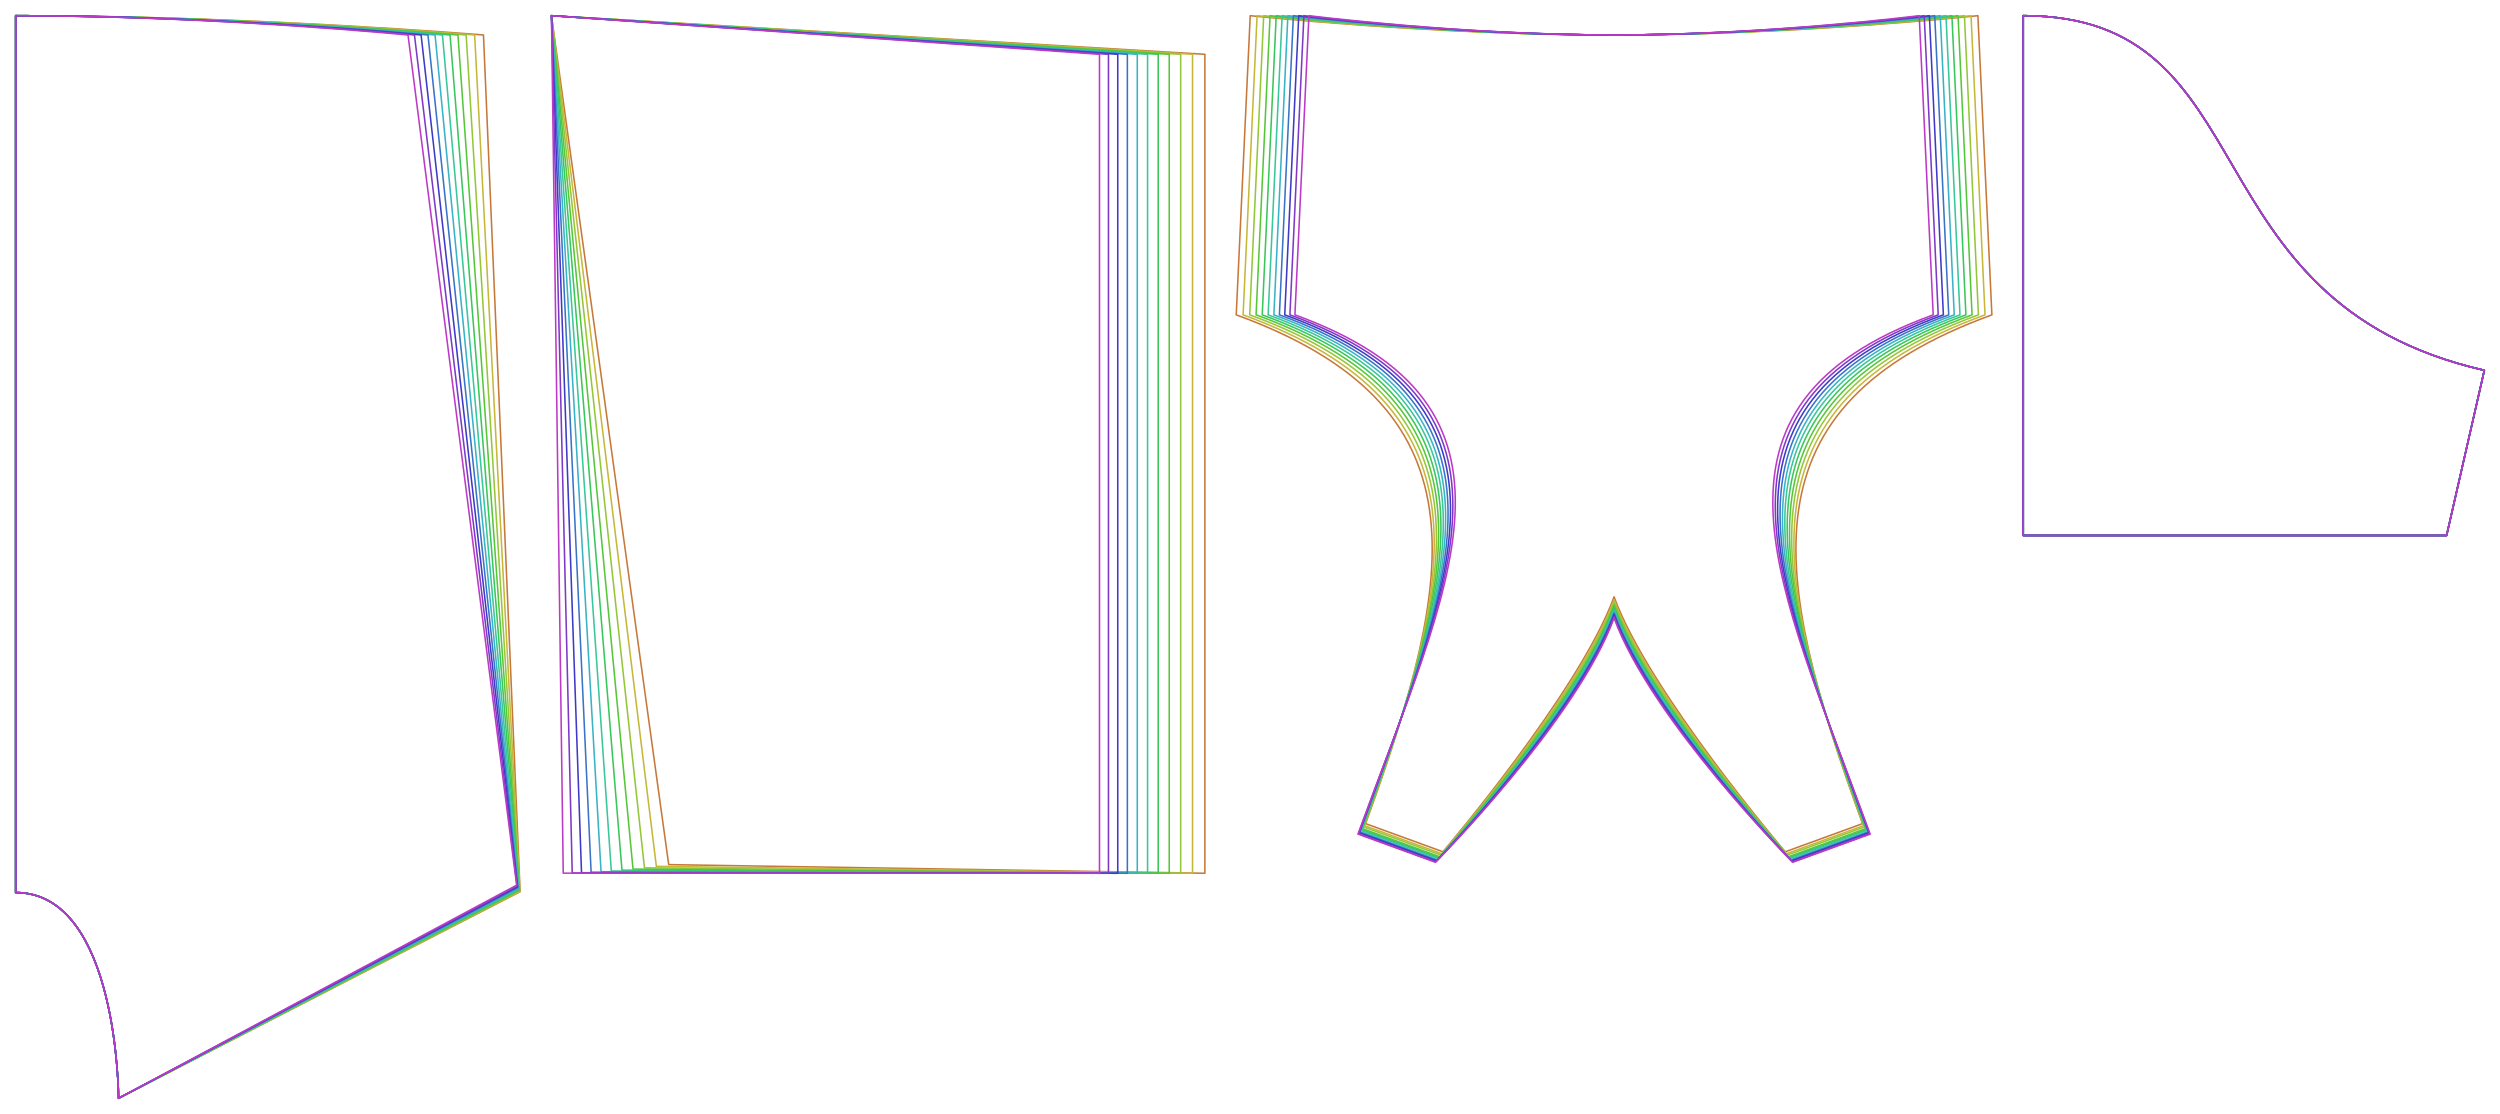
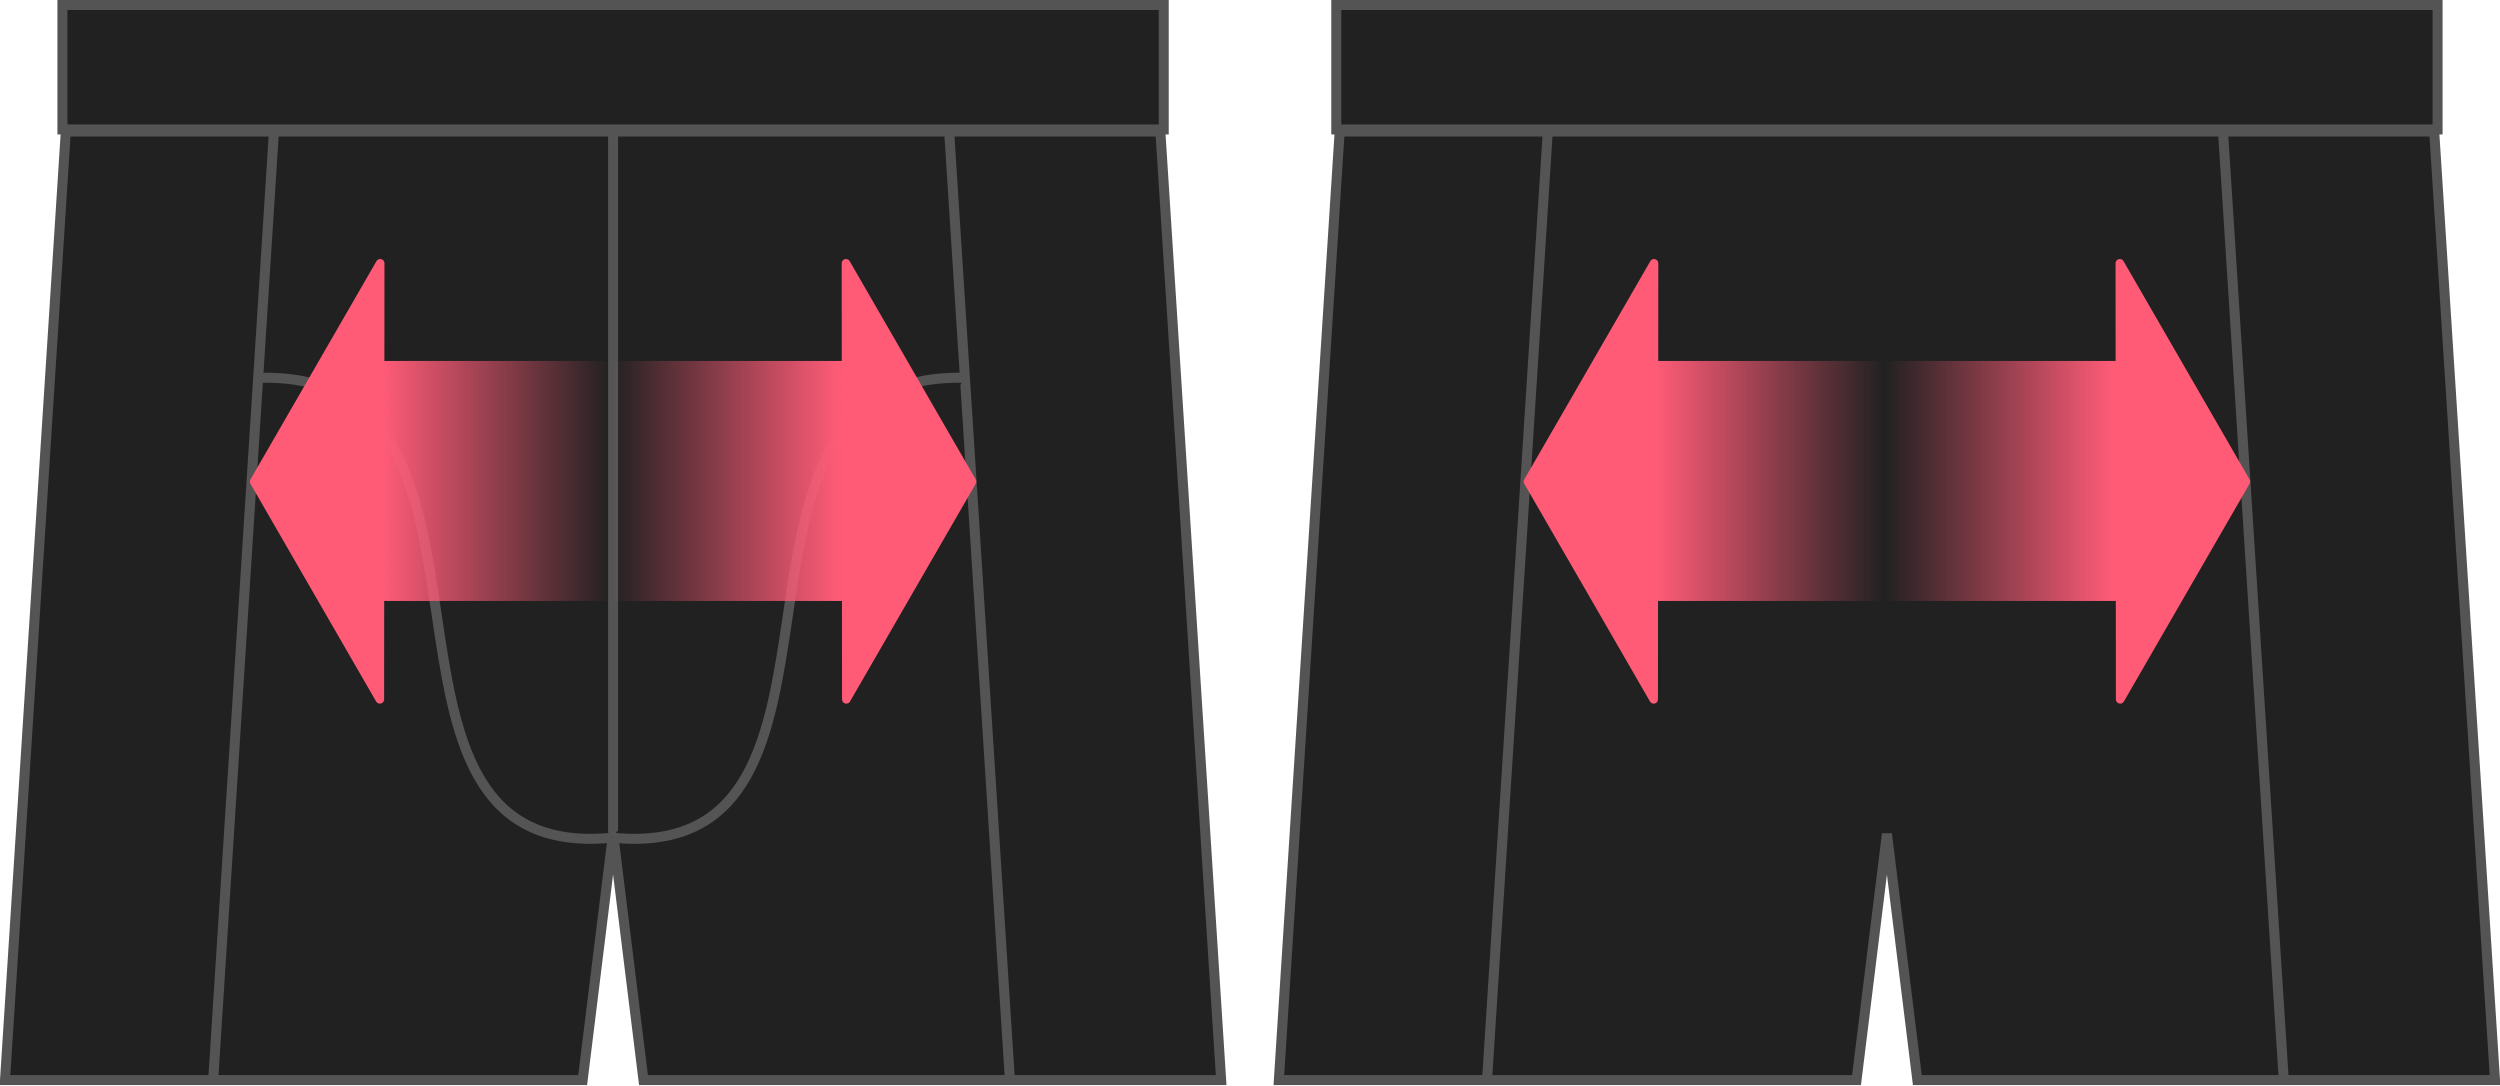
- <svg xmlns="http://www.w3.org/2000/svg" width="2824.785" height="1258.675" viewbox="0 0 2824.785 1258.675">
-   <style type="text/css">
-     
-     path { fill: none; stroke: #000000; stroke-opacity:1; stroke-width: 0.5; stroke-miterlimit:4; stroke-dashoffset:0; stroke-linecap:round; stroke-linejoin:round; }
-     path.hidden { fill: none; stroke: none; }
- </style>
-   <g id="patternScaleContainer" transform=" scale(3.543307 ) ">
-     <g id="block" transform=" translate(0 0)  translate(797.217 0) ">
-     </g>
-     <g id="front" transform=" translate(125.485 11.156)  translate(389.218 0) ">
-       <path class="hidden" id="2" d=" M  -120.485,-6.156  L  120.485,-6.156  L  120.485,263.801  L  -120.485,263.801  z " />
-       <path transform="translate( 0, 0 )" style="stroke: hsl(26.9, 55%, 50%);" id="18" d=" M  -120.485,89.25  L  -116.022,-6.156  C  -116.022,-6.156  -58.011,0  0,0  C  58.011,0  116.022,-6.156  116.022,-6.156  L  120.485,89.25  C  40.347,118.418  50.074,171.351  79.242,251.489  L  54.584,260.464  C  54.584,260.464  11.041,209.511  0,179.177  C  -11.041,209.511  -54.584,260.464  -54.584,260.464  L  -79.242,251.489  C  -50.074,171.351  -40.347,118.418  -120.485,89.25  z " />
-       <path transform="translate( 0, 0 )" style="stroke: hsl(53.8, 55%, 50%);" id="38" d=" M  -118.296,89.25  L  -113.833,-6.156  C  -113.833,-6.156  -56.917,0  0,0  C  56.917,0  113.833,-6.156  113.833,-6.156  L  118.296,89.25  C  38.158,118.418  50.443,171.978  79.611,252.116  L  54.953,261.091  C  54.953,261.091  11.158,210.784  0,180.128  C  -11.158,210.784  -54.953,261.091  -54.953,261.091  L  -79.611,252.116  C  -50.443,171.978  -38.158,118.418  -118.296,89.25  z " />
-       <path transform="translate( 0, 0 )" style="stroke: hsl(80.7, 55%, 50%);" id="58" d=" M  -116.188,89.25  L  -111.725,-6.156  C  -111.725,-6.156  -55.863,0  0,0  C  55.863,0  111.725,-6.156  111.725,-6.156  L  116.188,89.25  C  36.05,118.418  50.73,172.397  79.898,252.535  L  55.241,261.51  C  55.241,261.51  11.255,211.839  0,180.917  C  -11.255,211.839  -55.241,261.51  -55.241,261.51  L  -79.898,252.535  C  -50.73,172.397  -36.05,118.418  -116.188,89.25  z " />
-       <path transform="translate( 0, 0 )" style="stroke: hsl(107.6, 55%, 50%);" id="78" d=" M  -114.156,89.25  L  -109.693,-6.156  C  -109.693,-6.156  -54.847,0  0,0  C  54.847,0  109.693,-6.156  109.693,-6.156  L  114.156,89.25  C  34.018,118.418  51.062,172.95  80.23,253.088  L  55.572,262.063  C  55.572,262.063  11.361,212.993  0,181.78  C  -11.361,212.993  -55.572,262.063  -55.572,262.063  L  -80.23,253.088  C  -51.062,172.95  -34.018,118.418  -114.156,89.25  z " />
-       <path transform="translate( 0, 0 )" style="stroke: hsl(134.5, 55%, 50%);" id="98" d=" M  -112.197,89.25  L  -107.734,-6.156  C  -107.734,-6.156  -53.867,0  0,0  C  53.867,0  107.734,-6.156  107.734,-6.156  L  112.197,89.25  C  32.059,118.418  51.3,173.259  80.468,253.397  L  55.811,262.372  C  55.811,262.372  11.444,213.898  0,182.457  C  -11.444,213.898  -55.811,262.372  -55.811,262.372  L  -80.468,253.397  C  -51.3,173.259  -32.059,118.418  -112.197,89.25  z " />
-       <path transform="translate( 0, 0 )" style="stroke: hsl(161.4, 55%, 50%);" id="118" d=" M  -110.307,89.25  L  -105.844,-6.156  C  -105.844,-6.156  -52.922,0  0,0  C  52.922,0  105.844,-6.156  105.844,-6.156  L  110.307,89.25  C  30.169,118.418  51.521,173.531  80.688,253.669  L  56.031,262.643  C  56.031,262.643  11.522,214.747  0,183.092  C  -11.522,214.747  -56.031,262.643  -56.031,262.643  L  -80.688,253.669  C  -51.521,173.531  -30.169,118.418  -110.307,89.25  z " />
-       <path transform="translate( 0, 0 )" style="stroke: hsl(188.3, 55%, 50%);" id="138" d=" M  -108.482,89.25  L  -104.019,-6.156  C  -104.019,-6.156  -52.01,0  0,0  C  52.01,0  104.019,-6.156  104.019,-6.156  L  108.482,89.25  C  28.344,118.418  51.773,173.904  80.941,254.042  L  56.284,263.016  C  56.284,263.016  11.606,215.67  0,183.782  C  -11.606,215.67  -56.284,263.016  -56.284,263.016  L  -80.941,254.042  C  -51.773,173.904  -28.344,118.418  -108.482,89.25  z " />
-       <path transform="translate( 0, 0 )" style="stroke: hsl(215.2, 55%, 50%);" id="158" d=" M  -106.719,89.25  L  -102.256,-6.156  C  -102.256,-6.156  -51.128,0  0,0  C  51.128,0  102.256,-6.156  102.256,-6.156  L  106.719,89.25  C  26.581,118.418  51.958,174.1  81.126,254.237  L  56.468,263.212  C  56.468,263.212  11.674,216.41  0,184.335  C  -11.674,216.41  -56.468,263.212  -56.468,263.212  L  -81.126,254.237  C  -51.958,174.1  -26.581,118.418  -106.719,89.25  z " />
-       <path transform="translate( 0, 0 )" style="stroke: hsl(242.1, 55%, 50%);" id="178" d=" M  -105.015,89.25  L  -100.552,-6.156  C  -100.552,-6.156  -50.276,0  0,0  C  50.276,0  100.552,-6.156  100.552,-6.156  L  105.015,89.25  C  24.877,118.418  52.127,174.264  81.295,254.402  L  56.637,263.376  C  56.637,263.376  11.738,217.1  0,184.851  C  -11.738,217.1  -56.637,263.376  -56.637,263.376  L  -81.295,254.402  C  -52.127,174.264  -24.877,118.418  -105.015,89.25  z " />
-       <path transform="translate( 0, 0 )" style="stroke: hsl(269, 55%, 50%);" id="198" d=" M  -103.367,89.25  L  -98.904,-6.156  C  -98.904,-6.156  -49.452,0  0,0  C  49.452,0  98.904,-6.156  98.904,-6.156  L  103.367,89.25  C  23.229,118.418  52.349,174.582  81.516,254.72  L  56.859,263.695  C  56.859,263.695  11.812,217.916  0,185.462  C  -11.812,217.916  -56.859,263.695  -56.859,263.695  L  -81.516,254.72  C  -52.349,174.582  -23.229,118.418  -103.367,89.25  z " />
-       <path transform="translate( 0, 0 )" style="stroke: hsl(295.9, 55%, 50%);" id="218" d=" M  -101.771,89.25  L  -97.308,-6.156  C  -97.308,-6.156  -48.654,0  0,0  C  48.654,0  97.308,-6.156  97.308,-6.156  L  101.771,89.25  C  21.633,118.418  52.49,174.689  81.658,254.827  L  57,263.801  C  57,263.801  11.868,218.519  0,185.913  C  -11.868,218.519  -57,263.801  -57,263.801  L  -81.658,254.827  C  -52.49,174.689  -21.633,118.418  -101.771,89.25  z " />
-     </g>
-     <g id="back" transform=" translate(5 29.625)  translate(0 0) ">
-       <path class="hidden" id="3" d=" M  0,-24.625  L  160.853,-24.625  L  160.853,320.601  L  0,320.601  z " />
-       <path transform="translate( 0, 0 )" style="stroke: hsl(26.9, 55%, 50%);" id="19" d=" M  0,255  C  32.801,255  32.801,320.601  32.801,320.601  L  160.853,254.732  L  149.171,-18.469  C  149.171,-18.469  74.586,-24.625  0,-24.625  L  0,255  z " />
-       <path transform="translate( 0, 0 )" style="stroke: hsl(53.8, 55%, 50%);" id="39" d=" M  0,255  C  32.801,255  32.801,320.601  32.801,320.601  L  160.781,254.592  L  146.356,-18.469  C  146.356,-18.469  73.178,-24.625  0,-24.625  L  0,255  z " />
-       <path transform="translate( 0, 0 )" style="stroke: hsl(80.7, 55%, 50%);" id="59" d=" M  0,255  C  32.801,255  32.801,320.601  32.801,320.601  L  160.697,254.429  L  143.646,-18.469  C  143.646,-18.469  71.823,-24.625  0,-24.625  L  0,255  z " />
-       <path transform="translate( 0, 0 )" style="stroke: hsl(107.6, 55%, 50%);" id="79" d=" M  0,255  C  32.801,255  32.801,320.601  32.801,320.601  L  160.603,254.248  L  141.034,-18.469  C  141.034,-18.469  70.517,-24.625  0,-24.625  L  0,255  z " />
-       <path transform="translate( 0, 0 )" style="stroke: hsl(134.5, 55%, 50%);" id="99" d=" M  0,255  C  32.801,255  32.801,320.601  32.801,320.601  L  160.5,254.051  L  138.516,-18.469  C  138.516,-18.469  69.258,-24.625  0,-24.625  L  0,255  z " />
-       <path transform="translate( 0, 0 )" style="stroke: hsl(161.4, 55%, 50%);" id="119" d=" M  0,255  C  32.801,255  32.801,320.601  32.801,320.601  L  160.39,253.839  L  136.086,-18.469  C  136.086,-18.469  68.043,-24.625  0,-24.625  L  0,255  z " />
-       <path transform="translate( 0, 0 )" style="stroke: hsl(188.3, 55%, 50%);" id="139" d=" M  0,255  C  32.801,255  32.801,320.601  32.801,320.601  L  160.272,253.616  L  133.739,-18.469  C  133.739,-18.469  66.87,-24.625  0,-24.625  L  0,255  z " />
-       <path transform="translate( 0, 0 )" style="stroke: hsl(215.2, 55%, 50%);" id="159" d=" M  0,255  C  32.801,255  32.801,320.601  32.801,320.601  L  160.15,253.382  L  131.472,-18.469  C  131.472,-18.469  65.736,-24.625  0,-24.625  L  0,255  z " />
-       <path transform="translate( 0, 0 )" style="stroke: hsl(242.1, 55%, 50%);" id="179" d=" M  0,255  C  32.801,255  32.801,320.601  32.801,320.601  L  160.022,253.14  L  129.281,-18.469  C  129.281,-18.469  64.641,-24.625  0,-24.625  L  0,255  z " />
-       <path transform="translate( 0, 0 )" style="stroke: hsl(269, 55%, 50%);" id="199" d=" M  0,255  C  32.801,255  32.801,320.601  32.801,320.601  L  159.889,252.891  L  127.162,-18.469  C  127.162,-18.469  63.581,-24.625  0,-24.625  L  0,255  z " />
-       <path transform="translate( 0, 0 )" style="stroke: hsl(295.9, 55%, 50%);" id="219" d=" M  0,255  C  32.801,255  32.801,320.601  32.801,320.601  L  159.753,252.636  L  125.111,-18.469  C  125.111,-18.469  62.556,-24.625  0,-24.625  L  0,255  z " />
-     </g>
-     <g id="side" transform=" translate(5 23.469)  translate(170.853 0) ">
-       <path class="hidden" id="4" d=" M  0,-18.469  L  208.365,-18.469  L  208.365,255  L  0,255  z " />
-       <path transform="translate( 0, 0 )" style="stroke: hsl(26.9, 55%, 50%);" id="20" d=" M  0,-18.469  L  208.365,-6.156  L  208.365,255  L  37.387,252.244  z " />
-       <path transform="translate( 0, 0 )" style="stroke: hsl(53.8, 55%, 50%);" id="40" d=" M  0,-18.469  L  204.434,-6.156  L  204.434,255  L  33.448,252.797  z " />
-       <path transform="translate( 0, 0 )" style="stroke: hsl(80.7, 55%, 50%);" id="60" d=" M  0,-18.469  L  200.648,-6.156  L  200.648,255  L  29.657,253.269  z " />
-       <path transform="translate( 0, 0 )" style="stroke: hsl(107.6, 55%, 50%);" id="80" d=" M  0,-18.469  L  197,-6.156  L  197,255  L  26.005,253.67  z " />
-       <path transform="translate( 0, 0 )" style="stroke: hsl(134.5, 55%, 50%);" id="100" d=" M  0,-18.469  L  193.482,-6.156  L  193.482,255  L  22.485,254.007  z " />
-       <path transform="translate( 0, 0 )" style="stroke: hsl(161.4, 55%, 50%);" id="120" d=" M  0,-18.469  L  190.088,-6.156  L  190.088,255  L  19.089,254.284  z " />
-       <path transform="translate( 0, 0 )" style="stroke: hsl(188.3, 55%, 50%);" id="140" d=" M  0,-18.469  L  186.81,-6.156  L  186.81,255  L  15.811,254.51  z " />
-       <path transform="translate( 0, 0 )" style="stroke: hsl(215.2, 55%, 50%);" id="160" d=" M  0,-18.469  L  183.644,-6.156  L  183.644,255  L  12.644,254.686  z " />
-       <path transform="translate( 0, 0 )" style="stroke: hsl(242.1, 55%, 50%);" id="180" d=" M  0,-18.469  L  180.583,-6.156  L  180.583,255  L  9.583,254.82  z " />
-       <path transform="translate( 0, 0 )" style="stroke: hsl(269, 55%, 50%);" id="200" d=" M  0,-18.469  L  177.623,-6.156  L  177.623,255  L  6.623,254.914  z " />
-       <path transform="translate( 0, 0 )" style="stroke: hsl(295.9, 55%, 50%);" id="220" d=" M  0,-18.469  L  174.758,-6.156  L  174.758,255  L  3.758,254.972  z " />
-     </g>
-     <g id="inset" transform=" translate(5 5)  translate(640.188 0) ">
-       <path class="hidden" id="5" d=" M  0,0  L  147.029,0  L  147.029,165.75  L  0,165.75  z " />
-       <path transform="translate( 0, 0 )" style="stroke: hsl(26.9, 55%, 50%);" id="21" d=" M  0,0  L  0,165.75  L  135,165.75  L  147.029,113.091  C  51.098,91.177  78.721,0  0,0  z " />
-       <path transform="translate( 0, 0 )" style="stroke: hsl(53.8, 55%, 50%);" id="41" d=" M  0,0  L  0,165.75  L  135,165.75  L  147.029,113.091  C  51.098,91.177  78.721,0  0,0  z " />
-       <path transform="translate( 0, 0 )" style="stroke: hsl(80.7, 55%, 50%);" id="61" d=" M  0,0  L  0,165.75  L  135,165.75  L  147.029,113.091  C  51.098,91.177  78.721,0  0,0  z " />
-       <path transform="translate( 0, 0 )" style="stroke: hsl(107.6, 55%, 50%);" id="81" d=" M  0,0  L  0,165.75  L  135,165.75  L  147.029,113.091  C  51.098,91.177  78.721,0  0,0  z " />
-       <path transform="translate( 0, 0 )" style="stroke: hsl(134.5, 55%, 50%);" id="101" d=" M  0,0  L  0,165.75  L  135,165.75  L  147.029,113.091  C  51.098,91.177  78.721,0  0,0  z " />
-       <path transform="translate( 0, 0 )" style="stroke: hsl(161.4, 55%, 50%);" id="121" d=" M  0,0  L  0,165.75  L  135,165.75  L  147.029,113.091  C  51.098,91.177  78.721,0  0,0  z " />
-       <path transform="translate( 0, 0 )" style="stroke: hsl(188.3, 55%, 50%);" id="141" d=" M  0,0  L  0,165.75  L  135,165.75  L  147.029,113.091  C  51.098,91.177  78.721,0  0,0  z " />
-       <path transform="translate( 0, 0 )" style="stroke: hsl(215.2, 55%, 50%);" id="161" d=" M  0,0  L  0,165.75  L  135,165.75  L  147.029,113.091  C  51.098,91.177  78.721,0  0,0  z " />
-       <path transform="translate( 0, 0 )" style="stroke: hsl(242.1, 55%, 50%);" id="181" d=" M  0,0  L  0,165.75  L  135,165.75  L  147.029,113.091  C  51.098,91.177  78.721,0  0,0  z " />
-       <path transform="translate( 0, 0 )" style="stroke: hsl(269, 55%, 50%);" id="201" d=" M  0,0  L  0,165.75  L  135,165.75  L  147.029,113.091  C  51.098,91.177  78.721,0  0,0  z " />
-       <path transform="translate( 0, 0 )" style="stroke: hsl(295.9, 55%, 50%);" id="221" d=" M  0,0  L  0,165.75  L  135,165.75  L  147.029,113.091  C  51.098,91.177  78.721,0  0,0  z " />
-     </g>
-     <g id="sampler-front" transform=" translate(0 0)  translate(797.217 0) ">
-     </g>
-     <g id="sampler-back" transform=" translate(0 0)  translate(797.217 0) ">
-     </g>
-     <g id="sampler-side" transform=" translate(0 0)  translate(797.217 0) ">
-     </g>
-     <g id="sampler-inset" transform=" translate(0 0)  translate(797.217 0) ">
-     </g>
+ <svg xmlns="http://www.w3.org/2000/svg" xmlns:xlink="http://www.w3.org/1999/xlink" version="1.1" width="1000.03" height="434.041" id="svg13134">
+   <defs id="defs13136">
+     <linearGradient xlink:href="#linearGradient3351" id="linearGradient3357" x1="177.619" y1="220.862" x2="248.529" y2="220.862" gradientUnits="userSpaceOnUse" spreadMethod="reflect" gradientTransform="translate(-3.26469,0)" />
+     <linearGradient id="linearGradient3351">
+       <stop style="stop-color:#ff5b77;stop-opacity:1;" offset="0" id="stop3353" />
+       <stop style="stop-color:#ff5b77;stop-opacity:0" offset="1" id="stop3355" />
+     </linearGradient>
+     <linearGradient xlink:href="#linearGradient3351" id="linearGradient4208" gradientUnits="userSpaceOnUse" gradientTransform="translate(-3.26469,0)" spreadMethod="reflect" x1="177.619" y1="220.862" x2="248.529" y2="220.862" />
+   </defs>
+   <g id="g15297" style="fill:#212121;stroke:#545454" transform="matrix(0.991716,0,0,0.991716,0.016568,0.01657)">
+     <path d="M 26.527,53.033 468.013,53.033 492.54,435.633 259.534,435.633 247.27,336.299 235.007,435.633 2,435.633 z" id="path4662" style="fill:#212121;fill-opacity:1;stroke:#545454;stroke-width:4.033;stroke-miterlimit:4;stroke-opacity:1;stroke-dasharray:none" />
+     <path d="M 247.27,53.033 247.27,338.325" id="path4664" style="fill:#212121;fill-opacity:1;stroke:#545454;stroke-width:4.033;stroke-miterlimit:4;stroke-opacity:1;stroke-dasharray:none" />
+     <path d="M 382.782,52.316 407.238,434.054" id="path4666" style="fill:#212121;fill-opacity:1;stroke:#545454;stroke-width:4.033;stroke-miterlimit:4;stroke-opacity:1;stroke-dasharray:none" />
+     <path d="M 110.528,52.316 86.072,434.054" id="path4668" style="fill:#212121;fill-opacity:1;stroke:#545454;stroke-width:4.033;stroke-miterlimit:4;stroke-opacity:1;stroke-dasharray:none" />
+     <path d="M 246.96,337.87 C 360.27,349.103 275.029,149.005 389.475,152.393" id="path4670" style="fill:#212121;fill-opacity:1;stroke:#545454;stroke-width:4.033;stroke-miterlimit:4;stroke-opacity:1;stroke-dasharray:none" />
+     <path d="M 246.96,337.87 C 133.649,349.103 218.89,149.005 104.444,152.393" id="path4672" style="fill:#212121;fill-opacity:1;stroke:#545454;stroke-width:4.033;stroke-miterlimit:4;stroke-opacity:1;stroke-dasharray:none" />
+     <path d="M 25.163,2 469.377,2 469.377,52.199 25.163,52.199 25.163,2 z" id="rect4674" style="fill:#212121;fill-opacity:1;stroke:#545454;stroke-width:4.033;stroke-miterlimit:4;stroke-opacity:1;stroke-dasharray:none" />
+   </g>
+   <g style="fill:#212121;stroke:#545454" id="g5735" transform="translate(513.83,-3.6087)">
+     <path style="fill:#212121;fill-opacity:1;stroke:#545454;stroke-width:4;stroke-miterlimit:4;stroke-opacity:1;stroke-dasharray:none" id="path5737" d="M 22.051,56.219 459.88,56.219 484.204,435.65 253.128,435.65 240.965,337.138 228.804,435.65 -2.273,435.65 z" />
+     <path style="fill:#212121;fill-opacity:1;stroke:#545454;stroke-width:4;stroke-miterlimit:4;stroke-opacity:1;stroke-dasharray:none" id="path5741" d="M 375.355,55.508 399.608,434.084" />
+     <path style="fill:#212121;fill-opacity:1;stroke:#545454;stroke-width:4;stroke-miterlimit:4;stroke-opacity:1;stroke-dasharray:none" id="path5743" d="M 105.356,55.508 81.102,434.084" />
+     <path style="fill:#212121;fill-opacity:1;stroke:#545454;stroke-width:4;stroke-miterlimit:4;stroke-opacity:1;stroke-dasharray:none" id="path5749" d="M 20.699,5.609 461.232,5.609 461.232,55.392 20.699,55.392 20.699,5.609 z" />
+   </g>
+   <g transform="matrix(1.2872,0,0,1.2872,-71.4748,-89.2131)" id="g4131">
+     <rect y="181.48" x="161.206" height="74.585" width="168.065" id="rect5190" style="fill:url(#linearGradient3357);fill-opacity:1;stroke:none" />
+     <path id="path5200" d="M 318.424,151.132 357.593,218.975 318.53,286.634 318.424,151.132 z" style="fill:#ff5b77;fill-opacity:1;stroke:#ff5b77;stroke-width:2.66;stroke-linecap:square;stroke-linejoin:round;stroke-miterlimit:4;stroke-opacity:1;stroke-dasharray:none;stroke-dashoffset:0" />
+     <path style="fill:#ff5b77;fill-opacity:1;stroke:#ff5b77;stroke-width:2.66;stroke-linecap:square;stroke-linejoin:round;stroke-miterlimit:4;stroke-opacity:1;stroke-dasharray:none;stroke-dashoffset:0" d="M 173.672,151.132 134.503,218.975 173.566,286.634 173.672,151.132 z" id="path5202" />
+   </g>
+   <g id="g4200" transform="matrix(1.2872,0,0,1.2872,438.083,-89.2131)">
+     <rect style="fill:url(#linearGradient4208);fill-opacity:1;stroke:none" id="rect4202" width="168.065" height="74.585" x="161.206" y="181.48" />
+     <path style="fill:#ff5b77;fill-opacity:1;stroke:#ff5b77;stroke-width:2.66;stroke-linecap:square;stroke-linejoin:round;stroke-miterlimit:4;stroke-opacity:1;stroke-dasharray:none;stroke-dashoffset:0" d="M 318.424,151.132 357.593,218.975 318.53,286.634 318.424,151.132 z" id="path4204" />
+     <path id="path4206" d="M 173.672,151.132 134.503,218.975 173.566,286.634 173.672,151.132 z" style="fill:#ff5b77;fill-opacity:1;stroke:#ff5b77;stroke-width:2.66;stroke-linecap:square;stroke-linejoin:round;stroke-miterlimit:4;stroke-opacity:1;stroke-dasharray:none;stroke-dashoffset:0" />
  </g>
</svg>
